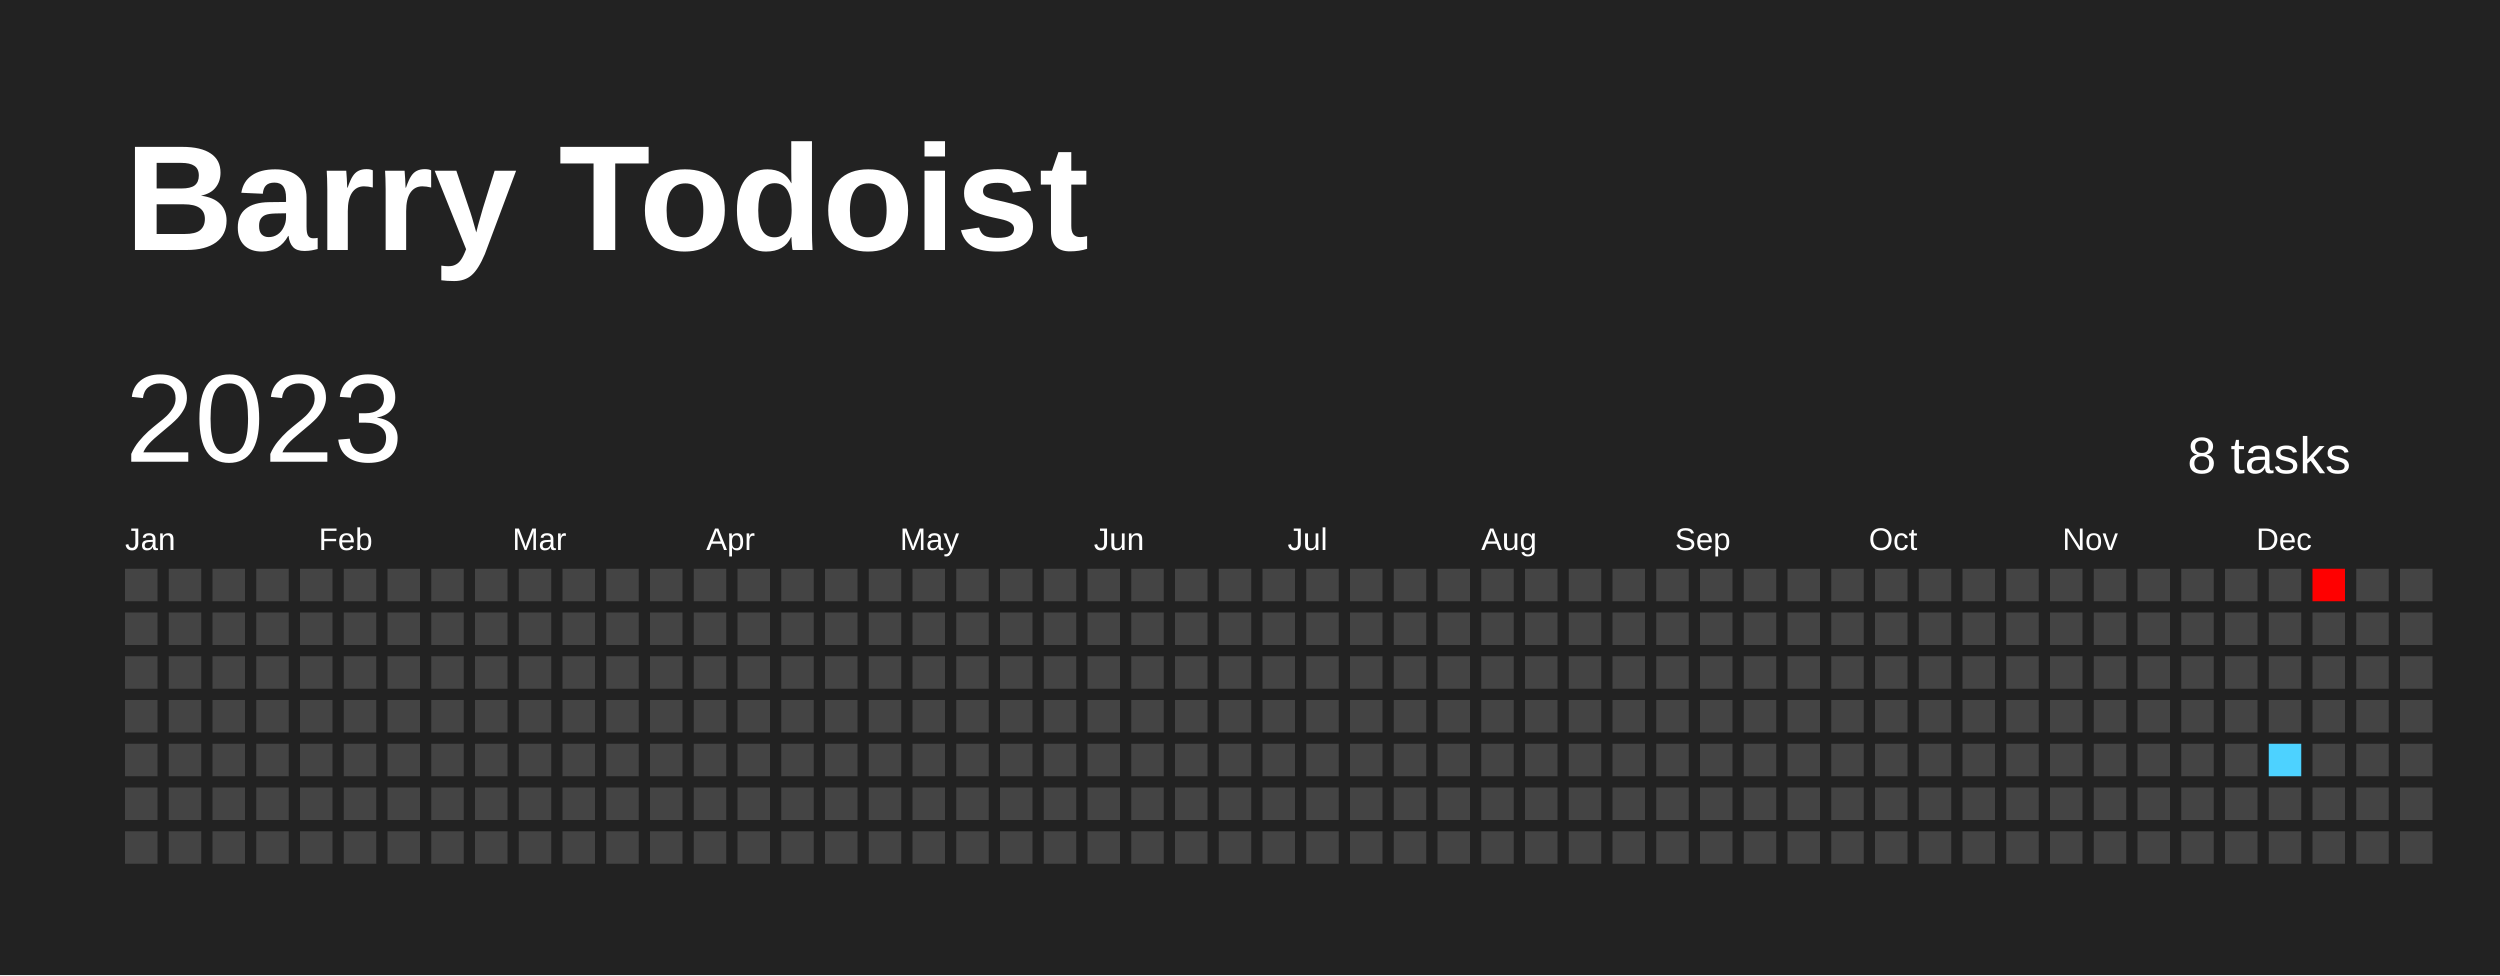
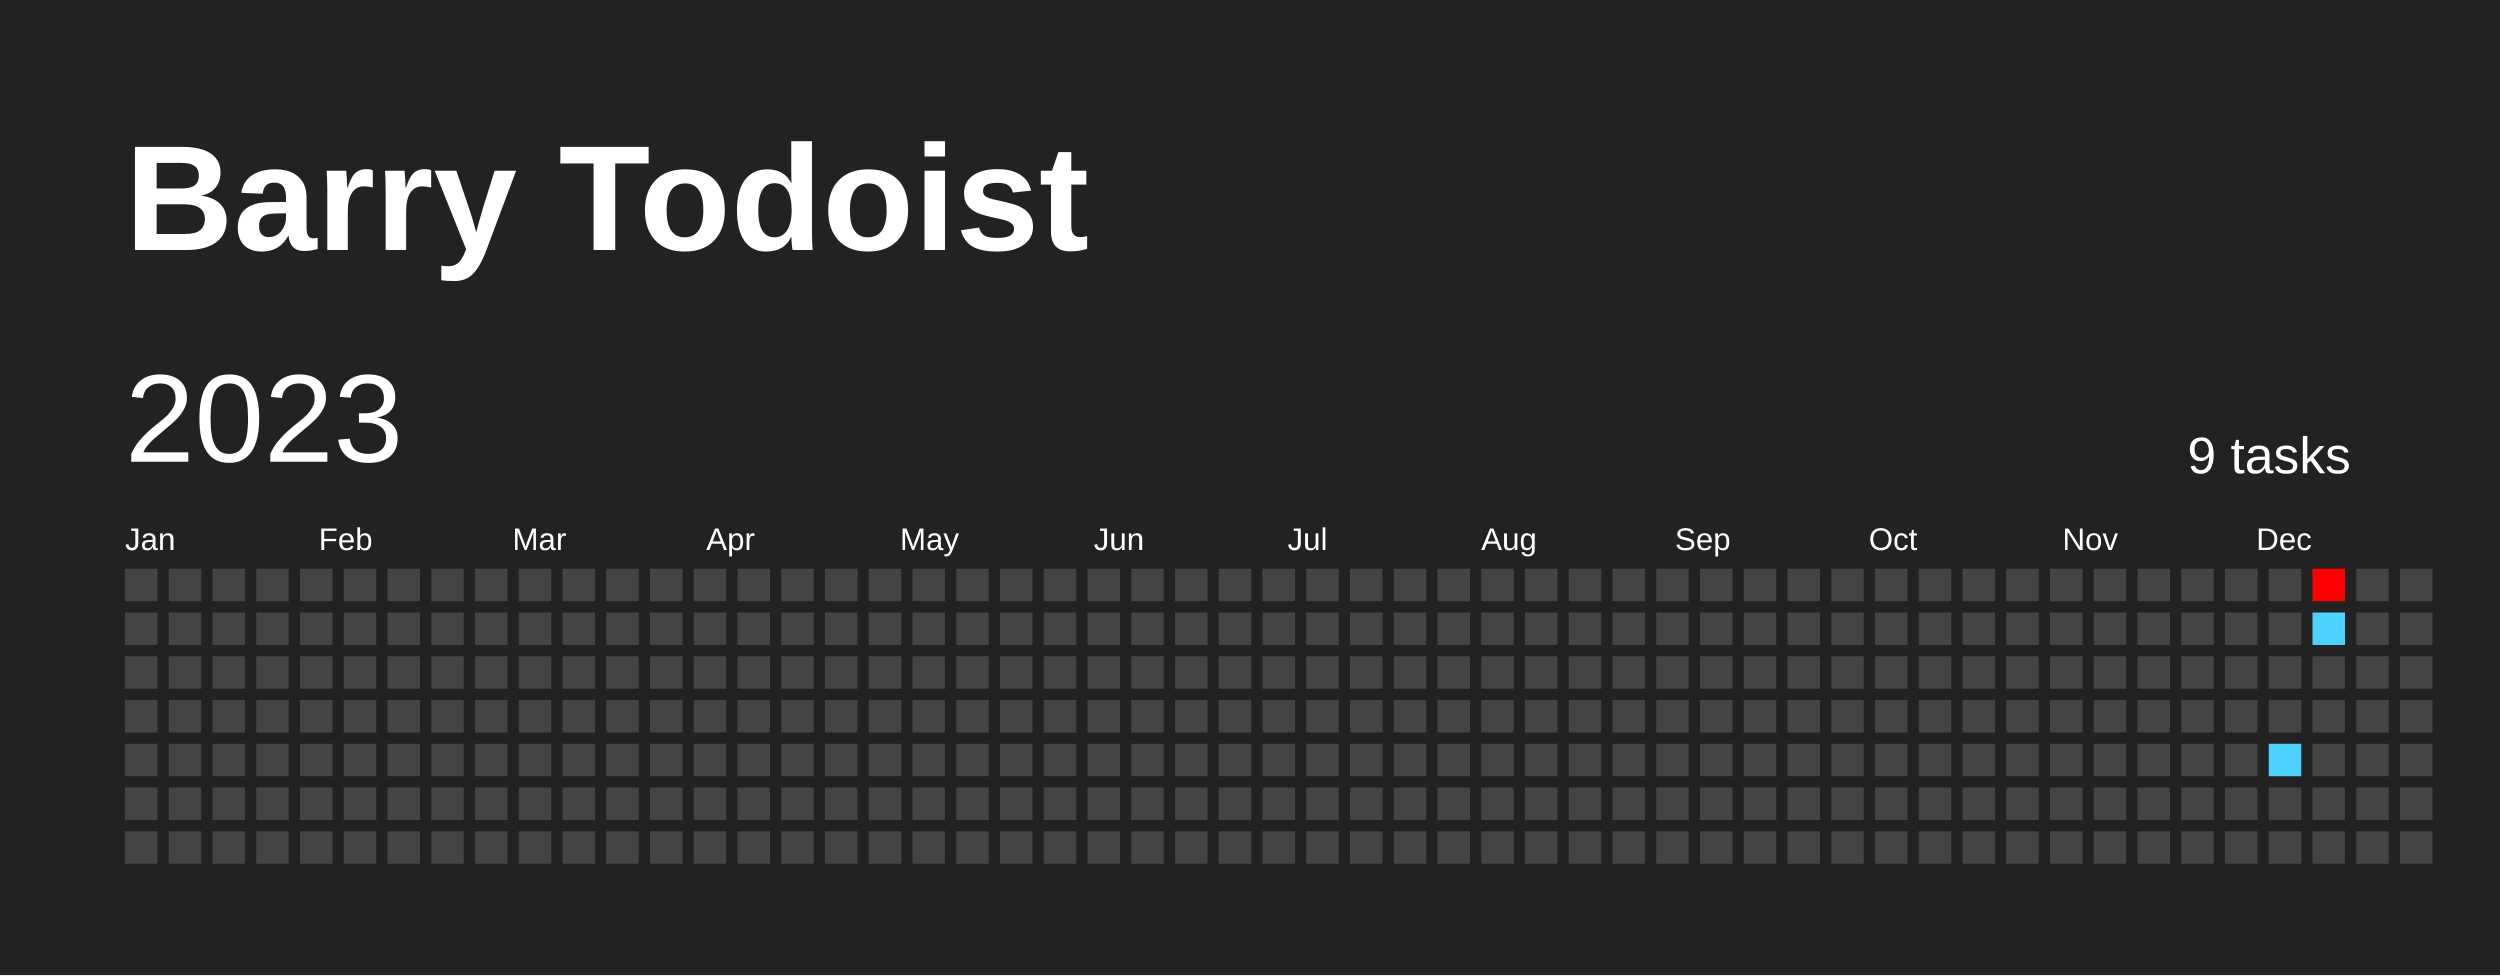
<svg xmlns="http://www.w3.org/2000/svg" baseProfile="full" height="78mm" version="1.1" viewBox="0,0,200,78" width="200mm">
  <defs />
  <rect fill="#222222" height="78" width="200" x="0" y="0" />
  <text fill="#FFFFFF" style="font-size:12px; font-family:Arial; font-weight:bold;" x="10" y="20">Barry Todoist</text>
  <text dominant-baseline="hanging" fill="#FFFFFF" style="font-size:10.0px; font-family:Arial;" x="10" y="30">2023</text>
-   <text dominant-baseline="hanging" fill="#FFFFFF" style="font-size:4.125px; font-family:Arial;" x="175" y="35">8 tasks</text>
+   <text dominant-baseline="hanging" fill="#FFFFFF" style="font-size:4.125px; font-family:Arial;" x="175" y="35">9 tasks</text>
  <text fill="#FFFFFF" style="font-size:2.5px; font-family:Arial" x="10.0" y="44">Jan</text>
  <text fill="#FFFFFF" style="font-size:2.5px; font-family:Arial" x="25.5" y="44">Feb</text>
  <text fill="#FFFFFF" style="font-size:2.5px; font-family:Arial" x="41.0" y="44">Mar</text>
  <text fill="#FFFFFF" style="font-size:2.5px; font-family:Arial" x="56.5" y="44">Apr</text>
  <text fill="#FFFFFF" style="font-size:2.5px; font-family:Arial" x="72.0" y="44">May</text>
  <text fill="#FFFFFF" style="font-size:2.5px; font-family:Arial" x="87.5" y="44">Jun</text>
  <text fill="#FFFFFF" style="font-size:2.5px; font-family:Arial" x="103.0" y="44">Jul</text>
  <text fill="#FFFFFF" style="font-size:2.5px; font-family:Arial" x="118.5" y="44">Aug</text>
  <text fill="#FFFFFF" style="font-size:2.5px; font-family:Arial" x="134.0" y="44">Sep</text>
  <text fill="#FFFFFF" style="font-size:2.5px; font-family:Arial" x="149.5" y="44">Oct</text>
  <text fill="#FFFFFF" style="font-size:2.5px; font-family:Arial" x="165.0" y="44">Nov</text>
  <text fill="#FFFFFF" style="font-size:2.5px; font-family:Arial" x="180.5" y="44">Dec</text>
  <rect fill="#444444" height="2.6" width="2.6" x="10.0" y="45.5" />
  <rect fill="#444444" height="2.6" width="2.6" x="10.0" y="49.0" />
  <rect fill="#444444" height="2.6" width="2.6" x="10.0" y="52.5" />
  <rect fill="#444444" height="2.6" width="2.6" x="10.0" y="56.0" />
  <rect fill="#444444" height="2.6" width="2.6" x="10.0" y="59.5" />
  <rect fill="#444444" height="2.6" width="2.6" x="10.0" y="63.0" />
  <rect fill="#444444" height="2.6" width="2.6" x="10.0" y="66.5" />
  <rect fill="#444444" height="2.6" width="2.6" x="13.5" y="45.5" />
  <rect fill="#444444" height="2.6" width="2.6" x="13.5" y="49.0" />
  <rect fill="#444444" height="2.6" width="2.6" x="13.5" y="52.5" />
  <rect fill="#444444" height="2.6" width="2.6" x="13.5" y="56.0" />
  <rect fill="#444444" height="2.6" width="2.6" x="13.5" y="59.5" />
  <rect fill="#444444" height="2.6" width="2.6" x="13.5" y="63.0" />
  <rect fill="#444444" height="2.6" width="2.6" x="13.5" y="66.5" />
  <rect fill="#444444" height="2.6" width="2.6" x="17.0" y="45.5" />
  <rect fill="#444444" height="2.6" width="2.6" x="17.0" y="49.0" />
  <rect fill="#444444" height="2.6" width="2.6" x="17.0" y="52.5" />
  <rect fill="#444444" height="2.6" width="2.6" x="17.0" y="56.0" />
  <rect fill="#444444" height="2.6" width="2.6" x="17.0" y="59.5" />
  <rect fill="#444444" height="2.6" width="2.6" x="17.0" y="63.0" />
  <rect fill="#444444" height="2.6" width="2.6" x="17.0" y="66.5" />
  <rect fill="#444444" height="2.6" width="2.6" x="20.5" y="45.5" />
  <rect fill="#444444" height="2.6" width="2.6" x="20.5" y="49.0" />
  <rect fill="#444444" height="2.6" width="2.6" x="20.5" y="52.5" />
  <rect fill="#444444" height="2.6" width="2.6" x="20.5" y="56.0" />
  <rect fill="#444444" height="2.6" width="2.6" x="20.5" y="59.5" />
  <rect fill="#444444" height="2.6" width="2.6" x="20.5" y="63.0" />
  <rect fill="#444444" height="2.6" width="2.6" x="20.5" y="66.5" />
  <rect fill="#444444" height="2.6" width="2.6" x="24.0" y="45.5" />
  <rect fill="#444444" height="2.6" width="2.6" x="24.0" y="49.0" />
  <rect fill="#444444" height="2.6" width="2.6" x="24.0" y="52.5" />
  <rect fill="#444444" height="2.6" width="2.6" x="24.0" y="56.0" />
  <rect fill="#444444" height="2.6" width="2.6" x="24.0" y="59.5" />
  <rect fill="#444444" height="2.6" width="2.6" x="24.0" y="63.0" />
  <rect fill="#444444" height="2.6" width="2.6" x="24.0" y="66.5" />
  <rect fill="#444444" height="2.6" width="2.6" x="27.5" y="45.5" />
  <rect fill="#444444" height="2.6" width="2.6" x="27.5" y="49.0" />
  <rect fill="#444444" height="2.6" width="2.6" x="27.5" y="52.5" />
  <rect fill="#444444" height="2.6" width="2.6" x="27.5" y="56.0" />
  <rect fill="#444444" height="2.6" width="2.6" x="27.5" y="59.5" />
  <rect fill="#444444" height="2.6" width="2.6" x="27.5" y="63.0" />
  <rect fill="#444444" height="2.6" width="2.6" x="27.5" y="66.5" />
  <rect fill="#444444" height="2.6" width="2.6" x="31.0" y="45.5" />
  <rect fill="#444444" height="2.6" width="2.6" x="31.0" y="49.0" />
  <rect fill="#444444" height="2.6" width="2.6" x="31.0" y="52.5" />
  <rect fill="#444444" height="2.6" width="2.6" x="31.0" y="56.0" />
  <rect fill="#444444" height="2.6" width="2.6" x="31.0" y="59.5" />
  <rect fill="#444444" height="2.6" width="2.6" x="31.0" y="63.0" />
  <rect fill="#444444" height="2.6" width="2.6" x="31.0" y="66.5" />
  <rect fill="#444444" height="2.6" width="2.6" x="34.5" y="45.5" />
  <rect fill="#444444" height="2.6" width="2.6" x="34.5" y="49.0" />
  <rect fill="#444444" height="2.6" width="2.6" x="34.5" y="52.5" />
  <rect fill="#444444" height="2.6" width="2.6" x="34.5" y="56.0" />
  <rect fill="#444444" height="2.6" width="2.6" x="34.5" y="59.5" />
  <rect fill="#444444" height="2.6" width="2.6" x="34.5" y="63.0" />
  <rect fill="#444444" height="2.6" width="2.6" x="34.5" y="66.5" />
  <rect fill="#444444" height="2.6" width="2.6" x="38.0" y="45.5" />
  <rect fill="#444444" height="2.6" width="2.6" x="38.0" y="49.0" />
  <rect fill="#444444" height="2.6" width="2.6" x="38.0" y="52.5" />
  <rect fill="#444444" height="2.6" width="2.6" x="38.0" y="56.0" />
  <rect fill="#444444" height="2.6" width="2.6" x="38.0" y="59.5" />
  <rect fill="#444444" height="2.6" width="2.6" x="38.0" y="63.0" />
  <rect fill="#444444" height="2.6" width="2.6" x="38.0" y="66.5" />
  <rect fill="#444444" height="2.6" width="2.6" x="41.5" y="45.5" />
  <rect fill="#444444" height="2.6" width="2.6" x="41.5" y="49.0" />
  <rect fill="#444444" height="2.6" width="2.6" x="41.5" y="52.5" />
  <rect fill="#444444" height="2.6" width="2.6" x="41.5" y="56.0" />
  <rect fill="#444444" height="2.6" width="2.6" x="41.5" y="59.5" />
  <rect fill="#444444" height="2.6" width="2.6" x="41.5" y="63.0" />
  <rect fill="#444444" height="2.6" width="2.6" x="41.5" y="66.5" />
  <rect fill="#444444" height="2.6" width="2.6" x="45.0" y="45.5" />
  <rect fill="#444444" height="2.6" width="2.6" x="45.0" y="49.0" />
  <rect fill="#444444" height="2.6" width="2.6" x="45.0" y="52.5" />
  <rect fill="#444444" height="2.6" width="2.6" x="45.0" y="56.0" />
  <rect fill="#444444" height="2.6" width="2.6" x="45.0" y="59.5" />
  <rect fill="#444444" height="2.6" width="2.6" x="45.0" y="63.0" />
  <rect fill="#444444" height="2.6" width="2.6" x="45.0" y="66.5" />
  <rect fill="#444444" height="2.6" width="2.6" x="48.5" y="45.5" />
  <rect fill="#444444" height="2.6" width="2.6" x="48.5" y="49.0" />
  <rect fill="#444444" height="2.6" width="2.6" x="48.5" y="52.5" />
  <rect fill="#444444" height="2.6" width="2.6" x="48.5" y="56.0" />
  <rect fill="#444444" height="2.6" width="2.6" x="48.5" y="59.5" />
  <rect fill="#444444" height="2.6" width="2.6" x="48.5" y="63.0" />
  <rect fill="#444444" height="2.6" width="2.6" x="48.5" y="66.5" />
  <rect fill="#444444" height="2.6" width="2.6" x="52.0" y="45.5" />
  <rect fill="#444444" height="2.6" width="2.6" x="52.0" y="49.0" />
  <rect fill="#444444" height="2.6" width="2.6" x="52.0" y="52.5" />
  <rect fill="#444444" height="2.6" width="2.6" x="52.0" y="56.0" />
  <rect fill="#444444" height="2.6" width="2.6" x="52.0" y="59.5" />
  <rect fill="#444444" height="2.6" width="2.6" x="52.0" y="63.0" />
  <rect fill="#444444" height="2.6" width="2.6" x="52.0" y="66.5" />
  <rect fill="#444444" height="2.6" width="2.6" x="55.5" y="45.5" />
  <rect fill="#444444" height="2.6" width="2.6" x="55.5" y="49.0" />
  <rect fill="#444444" height="2.6" width="2.6" x="55.5" y="52.5" />
  <rect fill="#444444" height="2.6" width="2.6" x="55.5" y="56.0" />
  <rect fill="#444444" height="2.6" width="2.6" x="55.5" y="59.5" />
  <rect fill="#444444" height="2.6" width="2.6" x="55.5" y="63.0" />
  <rect fill="#444444" height="2.6" width="2.6" x="55.5" y="66.5" />
  <rect fill="#444444" height="2.6" width="2.6" x="59.0" y="45.5" />
  <rect fill="#444444" height="2.6" width="2.6" x="59.0" y="49.0" />
  <rect fill="#444444" height="2.6" width="2.6" x="59.0" y="52.5" />
  <rect fill="#444444" height="2.6" width="2.6" x="59.0" y="56.0" />
  <rect fill="#444444" height="2.6" width="2.6" x="59.0" y="59.5" />
  <rect fill="#444444" height="2.6" width="2.6" x="59.0" y="63.0" />
  <rect fill="#444444" height="2.6" width="2.6" x="59.0" y="66.5" />
  <rect fill="#444444" height="2.6" width="2.6" x="62.5" y="45.5" />
  <rect fill="#444444" height="2.6" width="2.6" x="62.5" y="49.0" />
  <rect fill="#444444" height="2.6" width="2.6" x="62.5" y="52.5" />
  <rect fill="#444444" height="2.6" width="2.6" x="62.5" y="56.0" />
  <rect fill="#444444" height="2.6" width="2.6" x="62.5" y="59.5" />
  <rect fill="#444444" height="2.6" width="2.6" x="62.5" y="63.0" />
  <rect fill="#444444" height="2.6" width="2.6" x="62.5" y="66.5" />
  <rect fill="#444444" height="2.6" width="2.6" x="66.0" y="45.5" />
  <rect fill="#444444" height="2.6" width="2.6" x="66.0" y="49.0" />
  <rect fill="#444444" height="2.6" width="2.6" x="66.0" y="52.5" />
  <rect fill="#444444" height="2.6" width="2.6" x="66.0" y="56.0" />
  <rect fill="#444444" height="2.6" width="2.6" x="66.0" y="59.5" />
  <rect fill="#444444" height="2.6" width="2.6" x="66.0" y="63.0" />
  <rect fill="#444444" height="2.6" width="2.6" x="66.0" y="66.5" />
  <rect fill="#444444" height="2.6" width="2.6" x="69.5" y="45.5" />
  <rect fill="#444444" height="2.6" width="2.6" x="69.5" y="49.0" />
  <rect fill="#444444" height="2.6" width="2.6" x="69.5" y="52.5" />
  <rect fill="#444444" height="2.6" width="2.6" x="69.5" y="56.0" />
  <rect fill="#444444" height="2.6" width="2.6" x="69.5" y="59.5" />
  <rect fill="#444444" height="2.6" width="2.6" x="69.5" y="63.0" />
  <rect fill="#444444" height="2.6" width="2.6" x="69.5" y="66.5" />
  <rect fill="#444444" height="2.6" width="2.6" x="73.0" y="45.5" />
  <rect fill="#444444" height="2.6" width="2.6" x="73.0" y="49.0" />
  <rect fill="#444444" height="2.6" width="2.6" x="73.0" y="52.5" />
  <rect fill="#444444" height="2.6" width="2.6" x="73.0" y="56.0" />
  <rect fill="#444444" height="2.6" width="2.6" x="73.0" y="59.5" />
  <rect fill="#444444" height="2.6" width="2.6" x="73.0" y="63.0" />
  <rect fill="#444444" height="2.6" width="2.6" x="73.0" y="66.5" />
  <rect fill="#444444" height="2.6" width="2.6" x="76.5" y="45.5" />
  <rect fill="#444444" height="2.6" width="2.6" x="76.5" y="49.0" />
  <rect fill="#444444" height="2.6" width="2.6" x="76.5" y="52.5" />
  <rect fill="#444444" height="2.6" width="2.6" x="76.5" y="56.0" />
  <rect fill="#444444" height="2.6" width="2.6" x="76.5" y="59.5" />
  <rect fill="#444444" height="2.6" width="2.6" x="76.5" y="63.0" />
  <rect fill="#444444" height="2.6" width="2.6" x="76.5" y="66.5" />
  <rect fill="#444444" height="2.6" width="2.6" x="80.0" y="45.5" />
  <rect fill="#444444" height="2.6" width="2.6" x="80.0" y="49.0" />
  <rect fill="#444444" height="2.6" width="2.6" x="80.0" y="52.5" />
  <rect fill="#444444" height="2.6" width="2.6" x="80.0" y="56.0" />
  <rect fill="#444444" height="2.6" width="2.6" x="80.0" y="59.5" />
  <rect fill="#444444" height="2.6" width="2.6" x="80.0" y="63.0" />
  <rect fill="#444444" height="2.6" width="2.6" x="80.0" y="66.5" />
  <rect fill="#444444" height="2.6" width="2.6" x="83.5" y="45.5" />
  <rect fill="#444444" height="2.6" width="2.6" x="83.5" y="49.0" />
  <rect fill="#444444" height="2.6" width="2.6" x="83.5" y="52.5" />
  <rect fill="#444444" height="2.6" width="2.6" x="83.5" y="56.0" />
  <rect fill="#444444" height="2.6" width="2.6" x="83.5" y="59.5" />
  <rect fill="#444444" height="2.6" width="2.6" x="83.5" y="63.0" />
  <rect fill="#444444" height="2.6" width="2.6" x="83.5" y="66.5" />
  <rect fill="#444444" height="2.6" width="2.6" x="87.0" y="45.5" />
  <rect fill="#444444" height="2.6" width="2.6" x="87.0" y="49.0" />
  <rect fill="#444444" height="2.6" width="2.6" x="87.0" y="52.5" />
  <rect fill="#444444" height="2.6" width="2.6" x="87.0" y="56.0" />
  <rect fill="#444444" height="2.6" width="2.6" x="87.0" y="59.5" />
  <rect fill="#444444" height="2.6" width="2.6" x="87.0" y="63.0" />
  <rect fill="#444444" height="2.6" width="2.6" x="87.0" y="66.5" />
  <rect fill="#444444" height="2.6" width="2.6" x="90.5" y="45.5" />
  <rect fill="#444444" height="2.6" width="2.6" x="90.5" y="49.0" />
  <rect fill="#444444" height="2.6" width="2.6" x="90.5" y="52.5" />
  <rect fill="#444444" height="2.6" width="2.6" x="90.5" y="56.0" />
  <rect fill="#444444" height="2.6" width="2.6" x="90.5" y="59.5" />
  <rect fill="#444444" height="2.6" width="2.6" x="90.5" y="63.0" />
  <rect fill="#444444" height="2.6" width="2.6" x="90.5" y="66.5" />
  <rect fill="#444444" height="2.6" width="2.6" x="94.0" y="45.5" />
  <rect fill="#444444" height="2.6" width="2.6" x="94.0" y="49.0" />
  <rect fill="#444444" height="2.6" width="2.6" x="94.0" y="52.5" />
  <rect fill="#444444" height="2.6" width="2.6" x="94.0" y="56.0" />
  <rect fill="#444444" height="2.6" width="2.6" x="94.0" y="59.5" />
  <rect fill="#444444" height="2.6" width="2.6" x="94.0" y="63.0" />
  <rect fill="#444444" height="2.6" width="2.6" x="94.0" y="66.5" />
  <rect fill="#444444" height="2.6" width="2.6" x="97.5" y="45.5" />
  <rect fill="#444444" height="2.6" width="2.6" x="97.5" y="49.0" />
  <rect fill="#444444" height="2.6" width="2.6" x="97.5" y="52.5" />
  <rect fill="#444444" height="2.6" width="2.6" x="97.5" y="56.0" />
  <rect fill="#444444" height="2.6" width="2.6" x="97.5" y="59.5" />
  <rect fill="#444444" height="2.6" width="2.6" x="97.5" y="63.0" />
  <rect fill="#444444" height="2.6" width="2.6" x="97.5" y="66.5" />
  <rect fill="#444444" height="2.6" width="2.6" x="101.0" y="45.5" />
  <rect fill="#444444" height="2.6" width="2.6" x="101.0" y="49.0" />
  <rect fill="#444444" height="2.6" width="2.6" x="101.0" y="52.5" />
  <rect fill="#444444" height="2.6" width="2.6" x="101.0" y="56.0" />
  <rect fill="#444444" height="2.6" width="2.6" x="101.0" y="59.5" />
  <rect fill="#444444" height="2.6" width="2.6" x="101.0" y="63.0" />
  <rect fill="#444444" height="2.6" width="2.6" x="101.0" y="66.5" />
  <rect fill="#444444" height="2.6" width="2.6" x="104.5" y="45.5" />
  <rect fill="#444444" height="2.6" width="2.6" x="104.5" y="49.0" />
  <rect fill="#444444" height="2.6" width="2.6" x="104.5" y="52.5" />
  <rect fill="#444444" height="2.6" width="2.6" x="104.5" y="56.0" />
  <rect fill="#444444" height="2.6" width="2.6" x="104.5" y="59.5" />
  <rect fill="#444444" height="2.6" width="2.6" x="104.5" y="63.0" />
  <rect fill="#444444" height="2.6" width="2.6" x="104.5" y="66.5" />
  <rect fill="#444444" height="2.6" width="2.6" x="108.0" y="45.5" />
  <rect fill="#444444" height="2.6" width="2.6" x="108.0" y="49.0" />
  <rect fill="#444444" height="2.6" width="2.6" x="108.0" y="52.5" />
  <rect fill="#444444" height="2.6" width="2.6" x="108.0" y="56.0" />
  <rect fill="#444444" height="2.6" width="2.6" x="108.0" y="59.5" />
  <rect fill="#444444" height="2.6" width="2.6" x="108.0" y="63.0" />
  <rect fill="#444444" height="2.6" width="2.6" x="108.0" y="66.5" />
  <rect fill="#444444" height="2.6" width="2.6" x="111.5" y="45.5" />
  <rect fill="#444444" height="2.6" width="2.6" x="111.5" y="49.0" />
  <rect fill="#444444" height="2.6" width="2.6" x="111.5" y="52.5" />
  <rect fill="#444444" height="2.6" width="2.6" x="111.5" y="56.0" />
  <rect fill="#444444" height="2.6" width="2.6" x="111.5" y="59.5" />
  <rect fill="#444444" height="2.6" width="2.6" x="111.5" y="63.0" />
  <rect fill="#444444" height="2.6" width="2.6" x="111.5" y="66.5" />
  <rect fill="#444444" height="2.6" width="2.6" x="115.0" y="45.5" />
  <rect fill="#444444" height="2.6" width="2.6" x="115.0" y="49.0" />
  <rect fill="#444444" height="2.6" width="2.6" x="115.0" y="52.5" />
  <rect fill="#444444" height="2.6" width="2.6" x="115.0" y="56.0" />
  <rect fill="#444444" height="2.6" width="2.6" x="115.0" y="59.5" />
  <rect fill="#444444" height="2.6" width="2.6" x="115.0" y="63.0" />
  <rect fill="#444444" height="2.6" width="2.6" x="115.0" y="66.5" />
  <rect fill="#444444" height="2.6" width="2.6" x="118.5" y="45.5" />
  <rect fill="#444444" height="2.6" width="2.6" x="118.5" y="49.0" />
  <rect fill="#444444" height="2.6" width="2.6" x="118.5" y="52.5" />
  <rect fill="#444444" height="2.6" width="2.6" x="118.5" y="56.0" />
  <rect fill="#444444" height="2.6" width="2.6" x="118.5" y="59.5" />
  <rect fill="#444444" height="2.6" width="2.6" x="118.5" y="63.0" />
  <rect fill="#444444" height="2.6" width="2.6" x="118.5" y="66.5" />
  <rect fill="#444444" height="2.6" width="2.6" x="122.0" y="45.5" />
  <rect fill="#444444" height="2.6" width="2.6" x="122.0" y="49.0" />
  <rect fill="#444444" height="2.6" width="2.6" x="122.0" y="52.5" />
  <rect fill="#444444" height="2.6" width="2.6" x="122.0" y="56.0" />
  <rect fill="#444444" height="2.6" width="2.6" x="122.0" y="59.5" />
  <rect fill="#444444" height="2.6" width="2.6" x="122.0" y="63.0" />
  <rect fill="#444444" height="2.6" width="2.6" x="122.0" y="66.5" />
  <rect fill="#444444" height="2.6" width="2.6" x="125.5" y="45.5" />
  <rect fill="#444444" height="2.6" width="2.6" x="125.5" y="49.0" />
  <rect fill="#444444" height="2.6" width="2.6" x="125.5" y="52.5" />
  <rect fill="#444444" height="2.6" width="2.6" x="125.5" y="56.0" />
  <rect fill="#444444" height="2.6" width="2.6" x="125.5" y="59.5" />
  <rect fill="#444444" height="2.6" width="2.6" x="125.5" y="63.0" />
  <rect fill="#444444" height="2.6" width="2.6" x="125.5" y="66.5" />
  <rect fill="#444444" height="2.6" width="2.6" x="129.0" y="45.5" />
  <rect fill="#444444" height="2.6" width="2.6" x="129.0" y="49.0" />
  <rect fill="#444444" height="2.6" width="2.6" x="129.0" y="52.5" />
  <rect fill="#444444" height="2.6" width="2.6" x="129.0" y="56.0" />
  <rect fill="#444444" height="2.6" width="2.6" x="129.0" y="59.5" />
  <rect fill="#444444" height="2.6" width="2.6" x="129.0" y="63.0" />
  <rect fill="#444444" height="2.6" width="2.6" x="129.0" y="66.5" />
  <rect fill="#444444" height="2.6" width="2.6" x="132.5" y="45.5" />
  <rect fill="#444444" height="2.6" width="2.6" x="132.5" y="49.0" />
  <rect fill="#444444" height="2.6" width="2.6" x="132.5" y="52.5" />
  <rect fill="#444444" height="2.6" width="2.6" x="132.5" y="56.0" />
  <rect fill="#444444" height="2.6" width="2.6" x="132.5" y="59.5" />
  <rect fill="#444444" height="2.6" width="2.6" x="132.5" y="63.0" />
  <rect fill="#444444" height="2.6" width="2.6" x="132.5" y="66.5" />
  <rect fill="#444444" height="2.6" width="2.6" x="136.0" y="45.5" />
  <rect fill="#444444" height="2.6" width="2.6" x="136.0" y="49.0" />
  <rect fill="#444444" height="2.6" width="2.6" x="136.0" y="52.5" />
  <rect fill="#444444" height="2.6" width="2.6" x="136.0" y="56.0" />
  <rect fill="#444444" height="2.6" width="2.6" x="136.0" y="59.5" />
  <rect fill="#444444" height="2.6" width="2.6" x="136.0" y="63.0" />
  <rect fill="#444444" height="2.6" width="2.6" x="136.0" y="66.5" />
  <rect fill="#444444" height="2.6" width="2.6" x="139.5" y="45.5" />
  <rect fill="#444444" height="2.6" width="2.6" x="139.5" y="49.0" />
  <rect fill="#444444" height="2.6" width="2.6" x="139.5" y="52.5" />
  <rect fill="#444444" height="2.6" width="2.6" x="139.5" y="56.0" />
  <rect fill="#444444" height="2.6" width="2.6" x="139.5" y="59.5" />
  <rect fill="#444444" height="2.6" width="2.6" x="139.5" y="63.0" />
  <rect fill="#444444" height="2.6" width="2.6" x="139.5" y="66.5" />
  <rect fill="#444444" height="2.6" width="2.6" x="143.0" y="45.5" />
  <rect fill="#444444" height="2.6" width="2.6" x="143.0" y="49.0" />
  <rect fill="#444444" height="2.6" width="2.6" x="143.0" y="52.5" />
  <rect fill="#444444" height="2.6" width="2.6" x="143.0" y="56.0" />
  <rect fill="#444444" height="2.6" width="2.6" x="143.0" y="59.5" />
  <rect fill="#444444" height="2.6" width="2.6" x="143.0" y="63.0" />
  <rect fill="#444444" height="2.6" width="2.6" x="143.0" y="66.5" />
  <rect fill="#444444" height="2.6" width="2.6" x="146.5" y="45.5" />
  <rect fill="#444444" height="2.6" width="2.6" x="146.5" y="49.0" />
  <rect fill="#444444" height="2.6" width="2.6" x="146.5" y="52.5" />
  <rect fill="#444444" height="2.6" width="2.6" x="146.5" y="56.0" />
  <rect fill="#444444" height="2.6" width="2.6" x="146.5" y="59.5" />
  <rect fill="#444444" height="2.6" width="2.6" x="146.5" y="63.0" />
  <rect fill="#444444" height="2.6" width="2.6" x="146.5" y="66.5" />
  <rect fill="#444444" height="2.6" width="2.6" x="150.0" y="45.5" />
  <rect fill="#444444" height="2.6" width="2.6" x="150.0" y="49.0" />
  <rect fill="#444444" height="2.6" width="2.6" x="150.0" y="52.5" />
  <rect fill="#444444" height="2.6" width="2.6" x="150.0" y="56.0" />
  <rect fill="#444444" height="2.6" width="2.6" x="150.0" y="59.5" />
  <rect fill="#444444" height="2.6" width="2.6" x="150.0" y="63.0" />
  <rect fill="#444444" height="2.6" width="2.6" x="150.0" y="66.5" />
  <rect fill="#444444" height="2.6" width="2.6" x="153.5" y="45.5" />
  <rect fill="#444444" height="2.6" width="2.6" x="153.5" y="49.0" />
  <rect fill="#444444" height="2.6" width="2.6" x="153.5" y="52.5" />
  <rect fill="#444444" height="2.6" width="2.6" x="153.5" y="56.0" />
  <rect fill="#444444" height="2.6" width="2.6" x="153.5" y="59.5" />
  <rect fill="#444444" height="2.6" width="2.6" x="153.5" y="63.0" />
  <rect fill="#444444" height="2.6" width="2.6" x="153.5" y="66.5" />
  <rect fill="#444444" height="2.6" width="2.6" x="157.0" y="45.5" />
  <rect fill="#444444" height="2.6" width="2.6" x="157.0" y="49.0" />
  <rect fill="#444444" height="2.6" width="2.6" x="157.0" y="52.5" />
  <rect fill="#444444" height="2.6" width="2.6" x="157.0" y="56.0" />
  <rect fill="#444444" height="2.6" width="2.6" x="157.0" y="59.5" />
  <rect fill="#444444" height="2.6" width="2.6" x="157.0" y="63.0" />
  <rect fill="#444444" height="2.6" width="2.6" x="157.0" y="66.5" />
  <rect fill="#444444" height="2.6" width="2.6" x="160.5" y="45.5" />
  <rect fill="#444444" height="2.6" width="2.6" x="160.5" y="49.0" />
  <rect fill="#444444" height="2.6" width="2.6" x="160.5" y="52.5" />
  <rect fill="#444444" height="2.6" width="2.6" x="160.5" y="56.0" />
  <rect fill="#444444" height="2.6" width="2.6" x="160.5" y="59.5" />
  <rect fill="#444444" height="2.6" width="2.6" x="160.5" y="63.0" />
  <rect fill="#444444" height="2.6" width="2.6" x="160.5" y="66.5" />
  <rect fill="#444444" height="2.6" width="2.6" x="164.0" y="45.5" />
  <rect fill="#444444" height="2.6" width="2.6" x="164.0" y="49.0" />
  <rect fill="#444444" height="2.6" width="2.6" x="164.0" y="52.5" />
  <rect fill="#444444" height="2.6" width="2.6" x="164.0" y="56.0" />
  <rect fill="#444444" height="2.6" width="2.6" x="164.0" y="59.5" />
  <rect fill="#444444" height="2.6" width="2.6" x="164.0" y="63.0" />
  <rect fill="#444444" height="2.6" width="2.6" x="164.0" y="66.5" />
  <rect fill="#444444" height="2.6" width="2.6" x="167.5" y="45.5" />
  <rect fill="#444444" height="2.6" width="2.6" x="167.5" y="49.0" />
  <rect fill="#444444" height="2.6" width="2.6" x="167.5" y="52.5" />
  <rect fill="#444444" height="2.6" width="2.6" x="167.5" y="56.0" />
  <rect fill="#444444" height="2.6" width="2.6" x="167.5" y="59.5" />
  <rect fill="#444444" height="2.6" width="2.6" x="167.5" y="63.0" />
  <rect fill="#444444" height="2.6" width="2.6" x="167.5" y="66.5" />
  <rect fill="#444444" height="2.6" width="2.6" x="171.0" y="45.5" />
  <rect fill="#444444" height="2.6" width="2.6" x="171.0" y="49.0" />
  <rect fill="#444444" height="2.6" width="2.6" x="171.0" y="52.5" />
  <rect fill="#444444" height="2.6" width="2.6" x="171.0" y="56.0" />
  <rect fill="#444444" height="2.6" width="2.6" x="171.0" y="59.5" />
  <rect fill="#444444" height="2.6" width="2.6" x="171.0" y="63.0" />
  <rect fill="#444444" height="2.6" width="2.6" x="171.0" y="66.5" />
  <rect fill="#444444" height="2.6" width="2.6" x="174.5" y="45.5" />
  <rect fill="#444444" height="2.6" width="2.6" x="174.5" y="49.0" />
  <rect fill="#444444" height="2.6" width="2.6" x="174.5" y="52.5" />
  <rect fill="#444444" height="2.6" width="2.6" x="174.5" y="56.0" />
  <rect fill="#444444" height="2.6" width="2.6" x="174.5" y="59.5" />
  <rect fill="#444444" height="2.6" width="2.6" x="174.5" y="63.0" />
  <rect fill="#444444" height="2.6" width="2.6" x="174.5" y="66.5" />
  <rect fill="#444444" height="2.6" width="2.6" x="178.0" y="45.5" />
  <rect fill="#444444" height="2.6" width="2.6" x="178.0" y="49.0" />
  <rect fill="#444444" height="2.6" width="2.6" x="178.0" y="52.5" />
  <rect fill="#444444" height="2.6" width="2.6" x="178.0" y="56.0" />
  <rect fill="#444444" height="2.6" width="2.6" x="178.0" y="59.5" />
  <rect fill="#444444" height="2.6" width="2.6" x="178.0" y="63.0" />
  <rect fill="#444444" height="2.6" width="2.6" x="178.0" y="66.5" />
  <rect fill="#444444" height="2.6" width="2.6" x="181.5" y="45.5" />
  <rect fill="#444444" height="2.6" width="2.6" x="181.5" y="49.0" />
  <rect fill="#444444" height="2.6" width="2.6" x="181.5" y="52.5" />
  <rect fill="#444444" height="2.6" width="2.6" x="181.5" y="56.0" />
  <rect fill="#4dd2ff" height="2.6" width="2.6" x="181.5" y="59.5" />
  <rect fill="#444444" height="2.6" width="2.6" x="181.5" y="63.0" />
  <rect fill="#444444" height="2.6" width="2.6" x="181.5" y="66.5" />
  <rect fill="#ff0000" height="2.6" width="2.6" x="185.0" y="45.5" />
-   <rect fill="#444444" height="2.6" width="2.6" x="185.0" y="49.0" />
+   <rect fill="#4dd2ff" height="2.6" width="2.6" x="185.0" y="49.0" />
  <rect fill="#444444" height="2.6" width="2.6" x="185.0" y="52.5" />
  <rect fill="#444444" height="2.6" width="2.6" x="185.0" y="56.0" />
  <rect fill="#444444" height="2.6" width="2.6" x="185.0" y="59.5" />
  <rect fill="#444444" height="2.6" width="2.6" x="185.0" y="63.0" />
  <rect fill="#444444" height="2.6" width="2.6" x="185.0" y="66.5" />
  <rect fill="#444444" height="2.6" width="2.6" x="188.5" y="45.5" />
  <rect fill="#444444" height="2.6" width="2.6" x="188.5" y="49.0" />
  <rect fill="#444444" height="2.6" width="2.6" x="188.5" y="52.5" />
  <rect fill="#444444" height="2.6" width="2.6" x="188.5" y="56.0" />
  <rect fill="#444444" height="2.6" width="2.6" x="188.5" y="59.5" />
  <rect fill="#444444" height="2.6" width="2.6" x="188.5" y="63.0" />
  <rect fill="#444444" height="2.6" width="2.6" x="188.5" y="66.5" />
  <rect fill="#444444" height="2.6" width="2.6" x="192.0" y="45.5" />
  <rect fill="#444444" height="2.6" width="2.6" x="192.0" y="49.0" />
  <rect fill="#444444" height="2.6" width="2.6" x="192.0" y="52.5" />
  <rect fill="#444444" height="2.6" width="2.6" x="192.0" y="56.0" />
  <rect fill="#444444" height="2.6" width="2.6" x="192.0" y="59.5" />
  <rect fill="#444444" height="2.6" width="2.6" x="192.0" y="63.0" />
  <rect fill="#444444" height="2.6" width="2.6" x="192.0" y="66.5" />
</svg>
